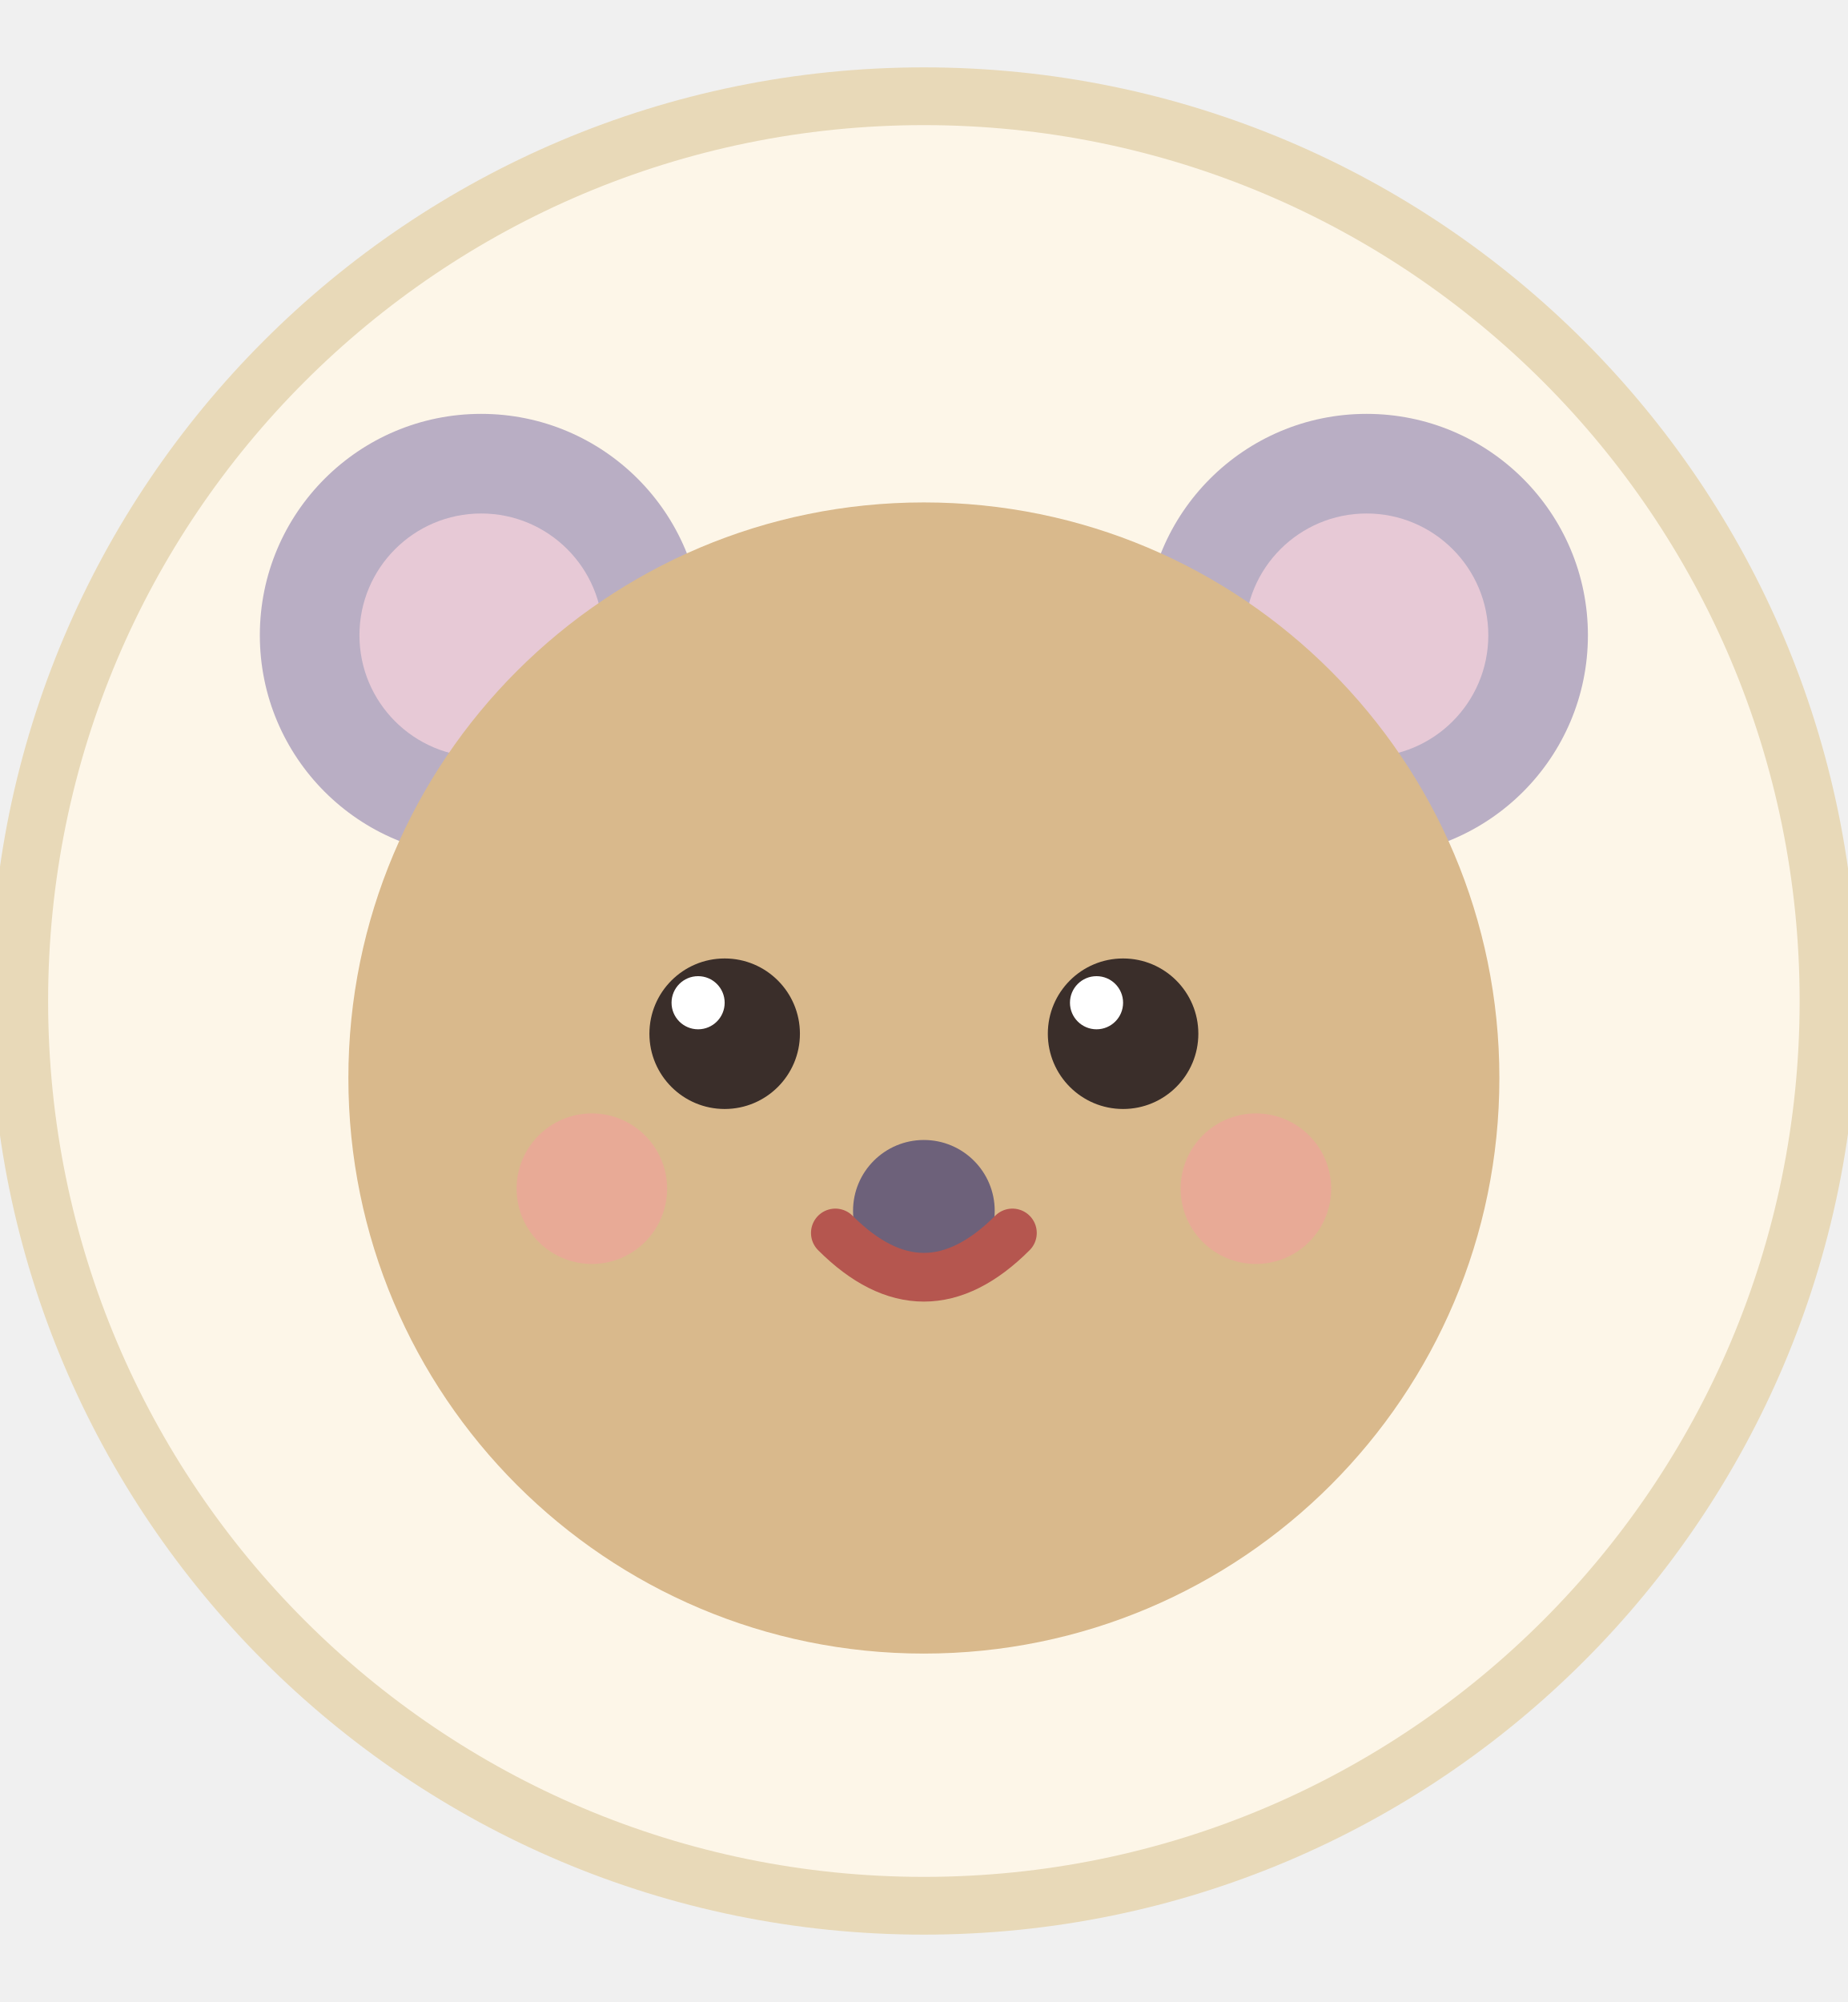
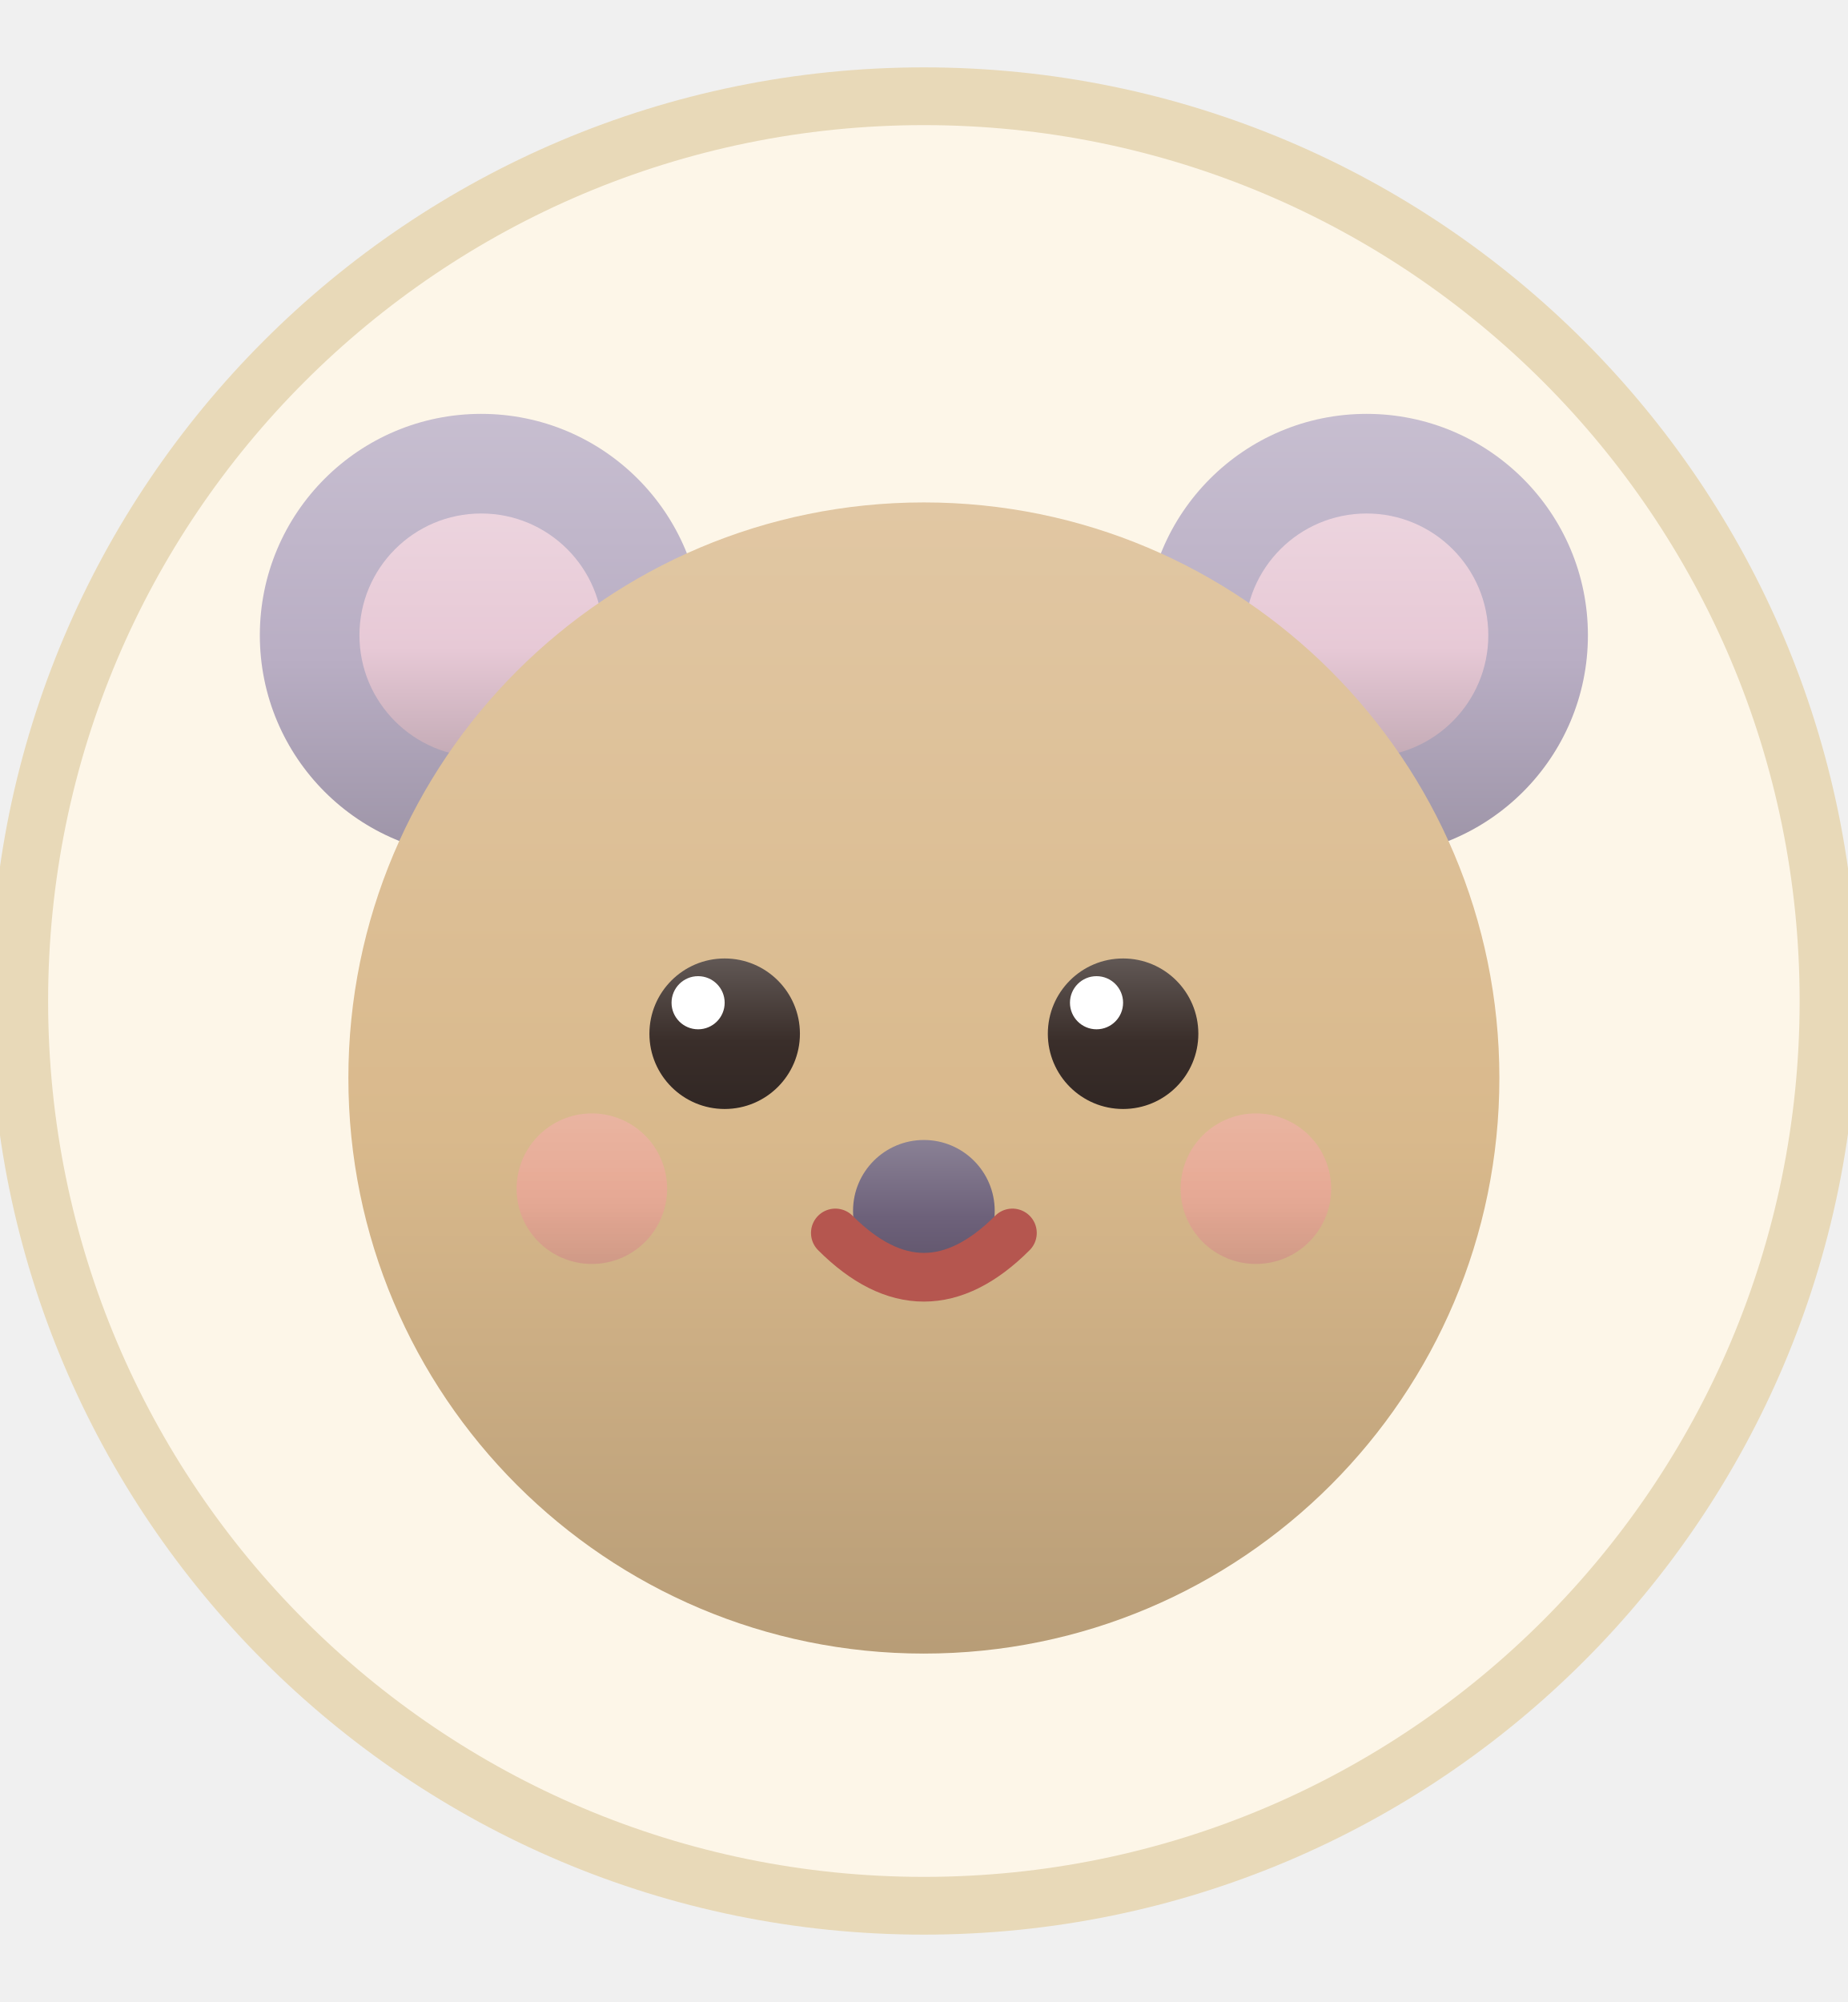
<svg xmlns="http://www.w3.org/2000/svg" viewBox="-48 -52 96 104">
+   <defs>
+     <linearGradient id="gB9AEC4" x1="0" y1="0" x2="0" y2="1">
+       <stop offset="0" stop-color="#c7bed0" />
+       <stop offset="0.55" stop-color="#B9AEC4" />
+       <stop offset="1" stop-color="#9d94a7" />
+     </linearGradient>
+     <linearGradient id="gE7C9D6" x1="0" y1="0" x2="0" y2="1">
+       <stop offset="0" stop-color="#ecd4de" />
+       <stop offset="0.55" stop-color="#E7C9D6" />
+       <stop offset="1" stop-color="#c4abb6" />
+     </linearGradient>
+     <linearGradient id="gD9B98C" x1="0" y1="0" x2="0" y2="1">
+       <stop offset="0" stop-color="#e1c7a3" />
+       <stop offset="0.55" stop-color="#D9B98C" />
+       <stop offset="1" stop-color="#b89d77" />
+     </linearGradient>
+     <linearGradient id="g6D617A" x1="0" y1="0" x2="0" y2="1">
+       <stop offset="0" stop-color="#8a8195" />
+       <stop offset="0.55" stop-color="#6D617A" />
+       <stop offset="1" stop-color="#5d5268" />
+     </linearGradient>
+     <linearGradient id="g3A2E2A" x1="0" y1="0" x2="0" y2="1">
+       <stop offset="0" stop-color="#615855" />
+       <stop offset="0.55" stop-color="#3A2E2A" />
+       <stop offset="1" stop-color="#312724" />
+     </linearGradient>
+     <linearGradient id="gF49E9E" x1="0" y1="0" x2="0" y2="1">
+       <stop offset="0" stop-color="#f6b1b1" />
+       <stop offset="0.55" stop-color="#F49E9E" />
+       <stop offset="1" stop-color="#cf8686" />
+     </linearGradient>
+     <filter id="fwash" x="-8%" y="-8%" width="116%" height="116%">
+       <feGaussianBlur stdDeviation="5" />
+     </filter>
+   </defs>
  <circle cx="0" cy="0" r="47" fill="#FDF6E8" stroke="#E8D9B8" stroke-width="3" />
  <g transform="translate(0,4) scale(1.15,1.15)">
-     <circle cx="-20" cy="-20" r="10" fill="#B9AEC4" />
-     <circle cx="20" cy="-20" r="10" fill="#B9AEC4" />
-     <circle cx="-20" cy="-20" r="5.5" fill="#E7C9D6" />
-     <circle cx="20" cy="-20" r="5.5" fill="#E7C9D6" />
-     <circle cx="0" cy="0" r="26" fill="#D9B98C" />
-     <circle cx="0" cy="6" r="3.2" fill="#6D617A" />
-     <circle cx="-9" cy="-2" r="3.4" fill="#3A2E2A" />
-     <circle cx="9" cy="-2" r="3.4" fill="#3A2E2A" />
+     <circle cx="-20" cy="-20" r="10" fill="url(#gB9AEC4)" />
+     <circle cx="20" cy="-20" r="10" fill="url(#gB9AEC4)" />
+     <circle cx="-20" cy="-20" r="5.5" fill="url(#gE7C9D6)" />
+     <circle cx="20" cy="-20" r="5.5" fill="url(#gE7C9D6)" />
+     <circle cx="0" cy="0" r="26" fill="url(#gD9B98C)" />
+     <circle cx="0" cy="6" r="3.2" fill="url(#g6D617A)" />
+     <circle cx="-9" cy="-2" r="3.4" fill="url(#g3A2E2A)" />
+     <circle cx="9" cy="-2" r="3.4" fill="url(#g3A2E2A)" />
    <circle cx="-10.2" cy="-3.4" r="1.2" fill="#fff" />
    <circle cx="7.8" cy="-3.4" r="1.2" fill="#fff" />
-     <circle cx="-15" cy="5" r="3.4" fill="#F49E9E" opacity="0.55" />
-     <circle cx="15" cy="5" r="3.4" fill="#F49E9E" opacity="0.55" />
+     <circle cx="-15" cy="5" r="3.4" fill="url(#gF49E9E)" opacity="0.55" />
+     <circle cx="15" cy="5" r="3.4" fill="url(#gF49E9E)" opacity="0.55" />
    <path d="M-4,7 q4,4 8,0" stroke="#B5564F" stroke-width="2.2" stroke-linecap="round" fill="none" />
  </g>
</svg>
